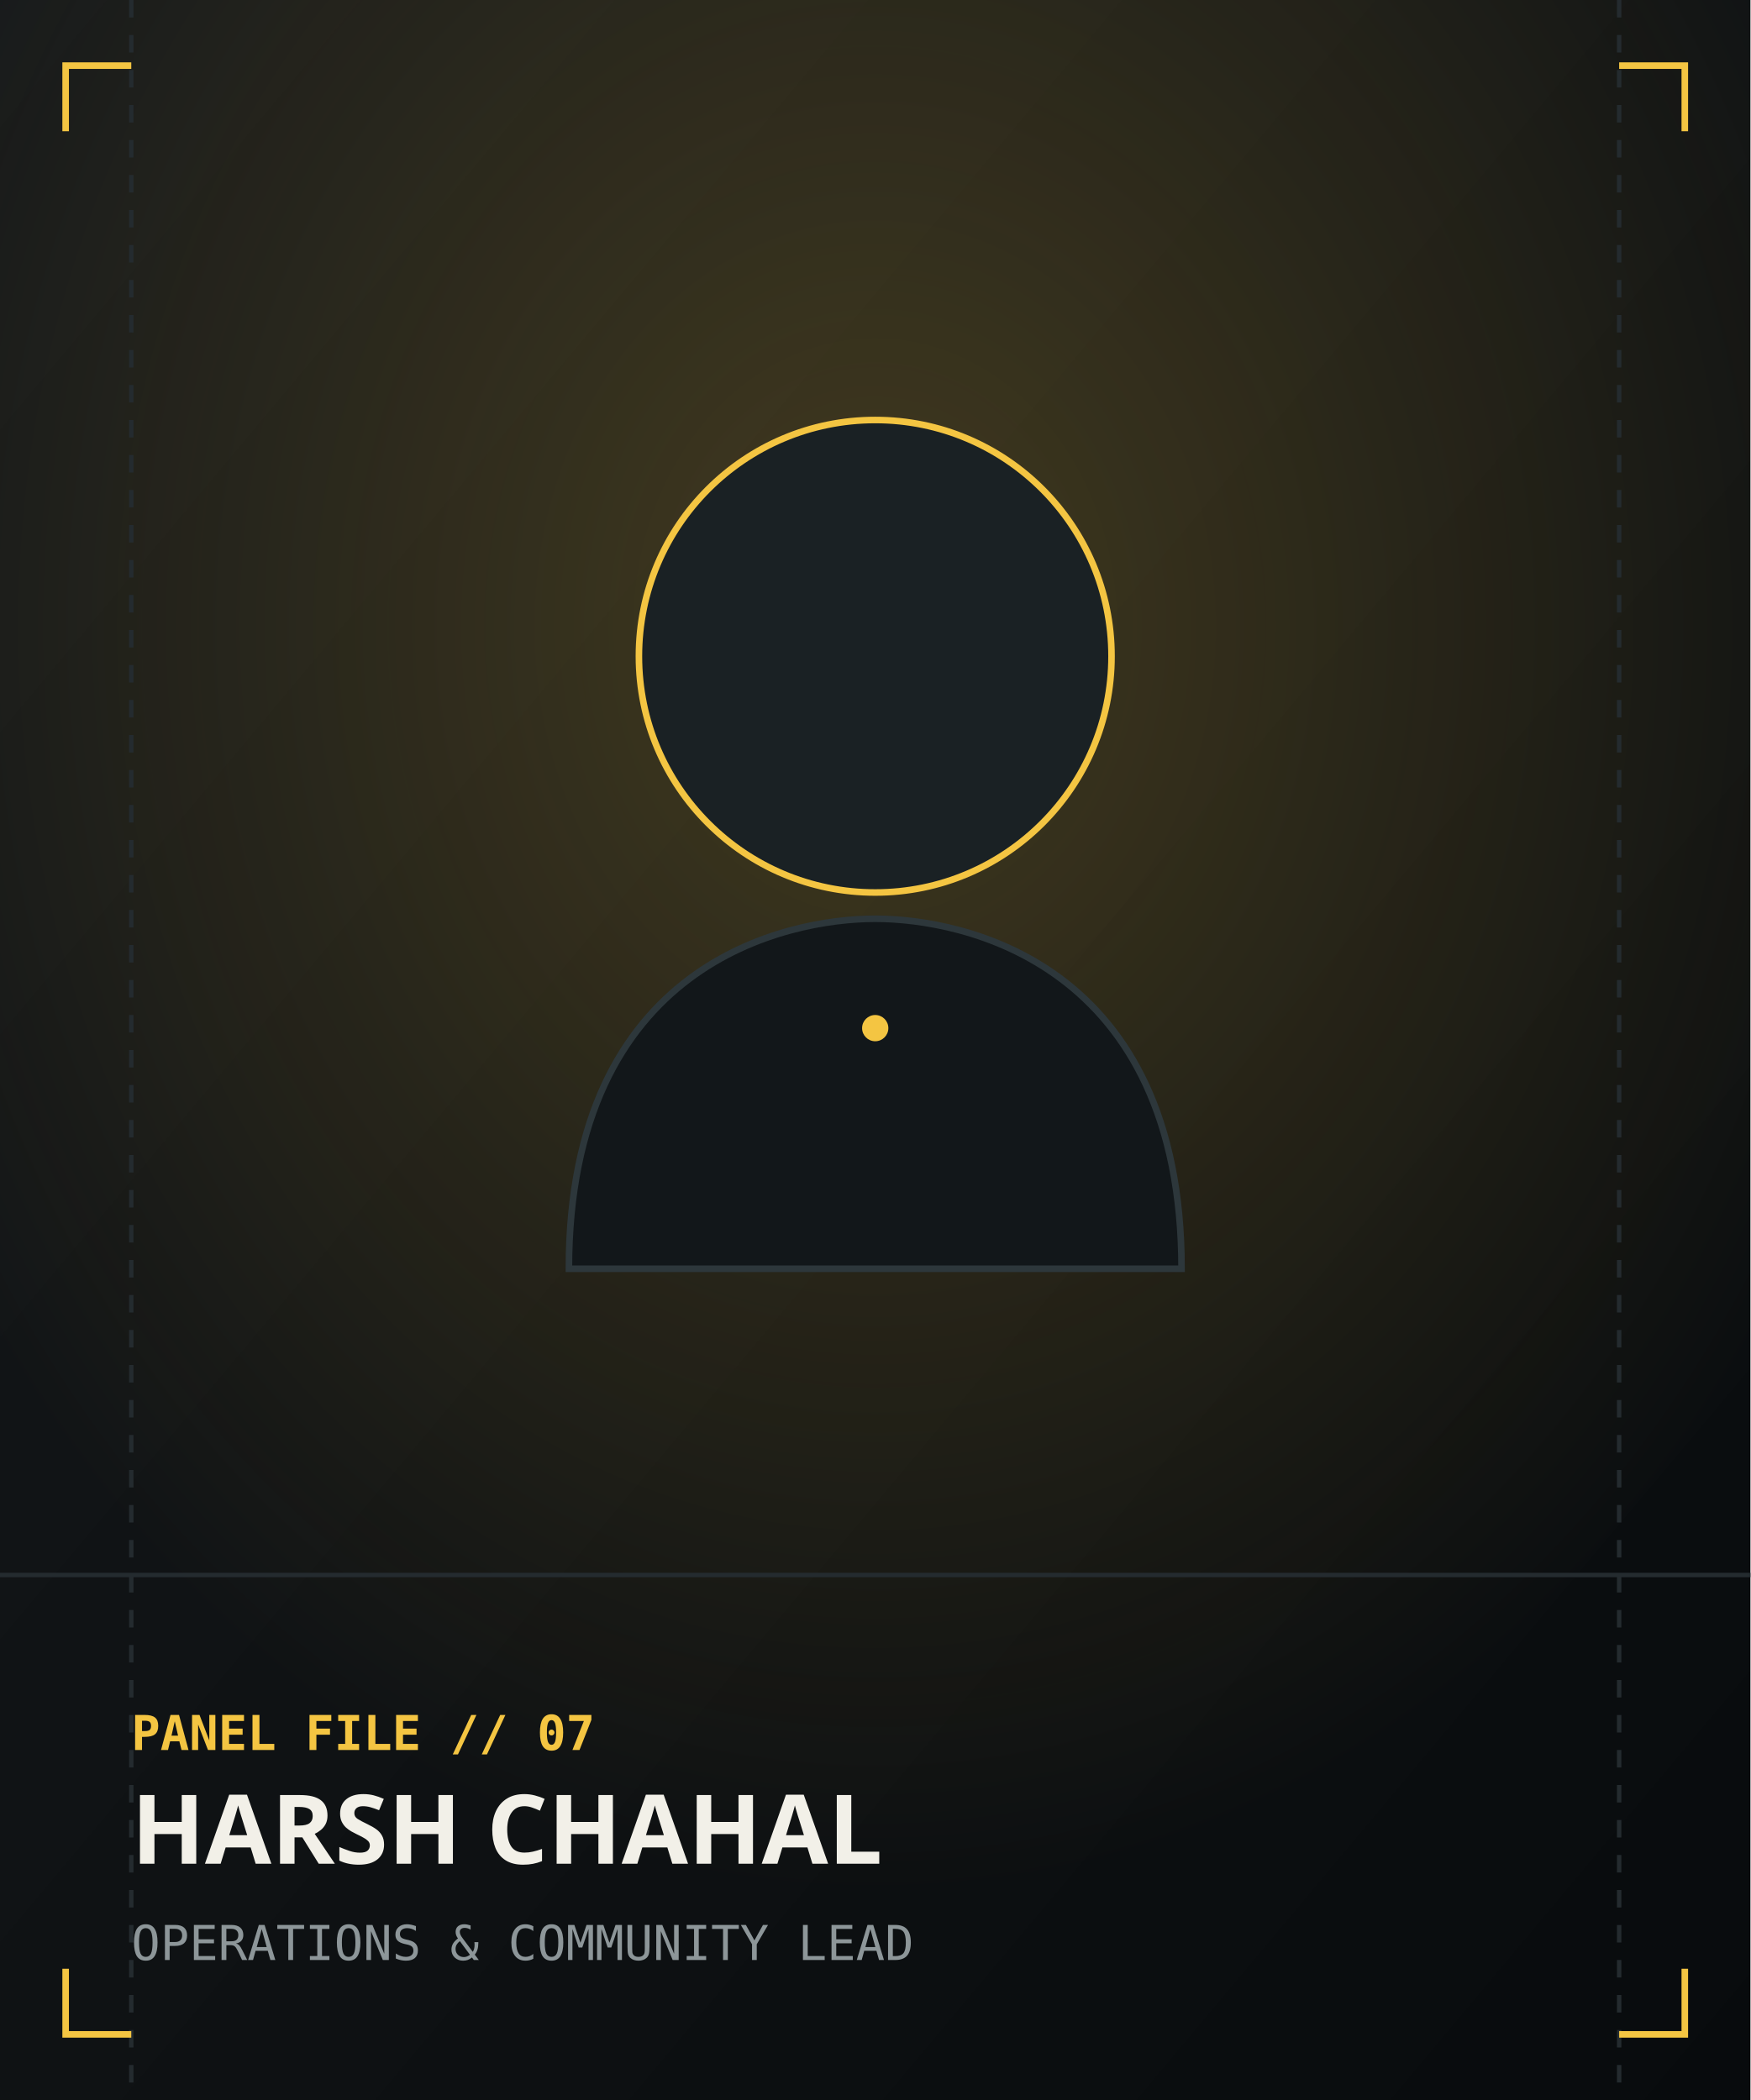
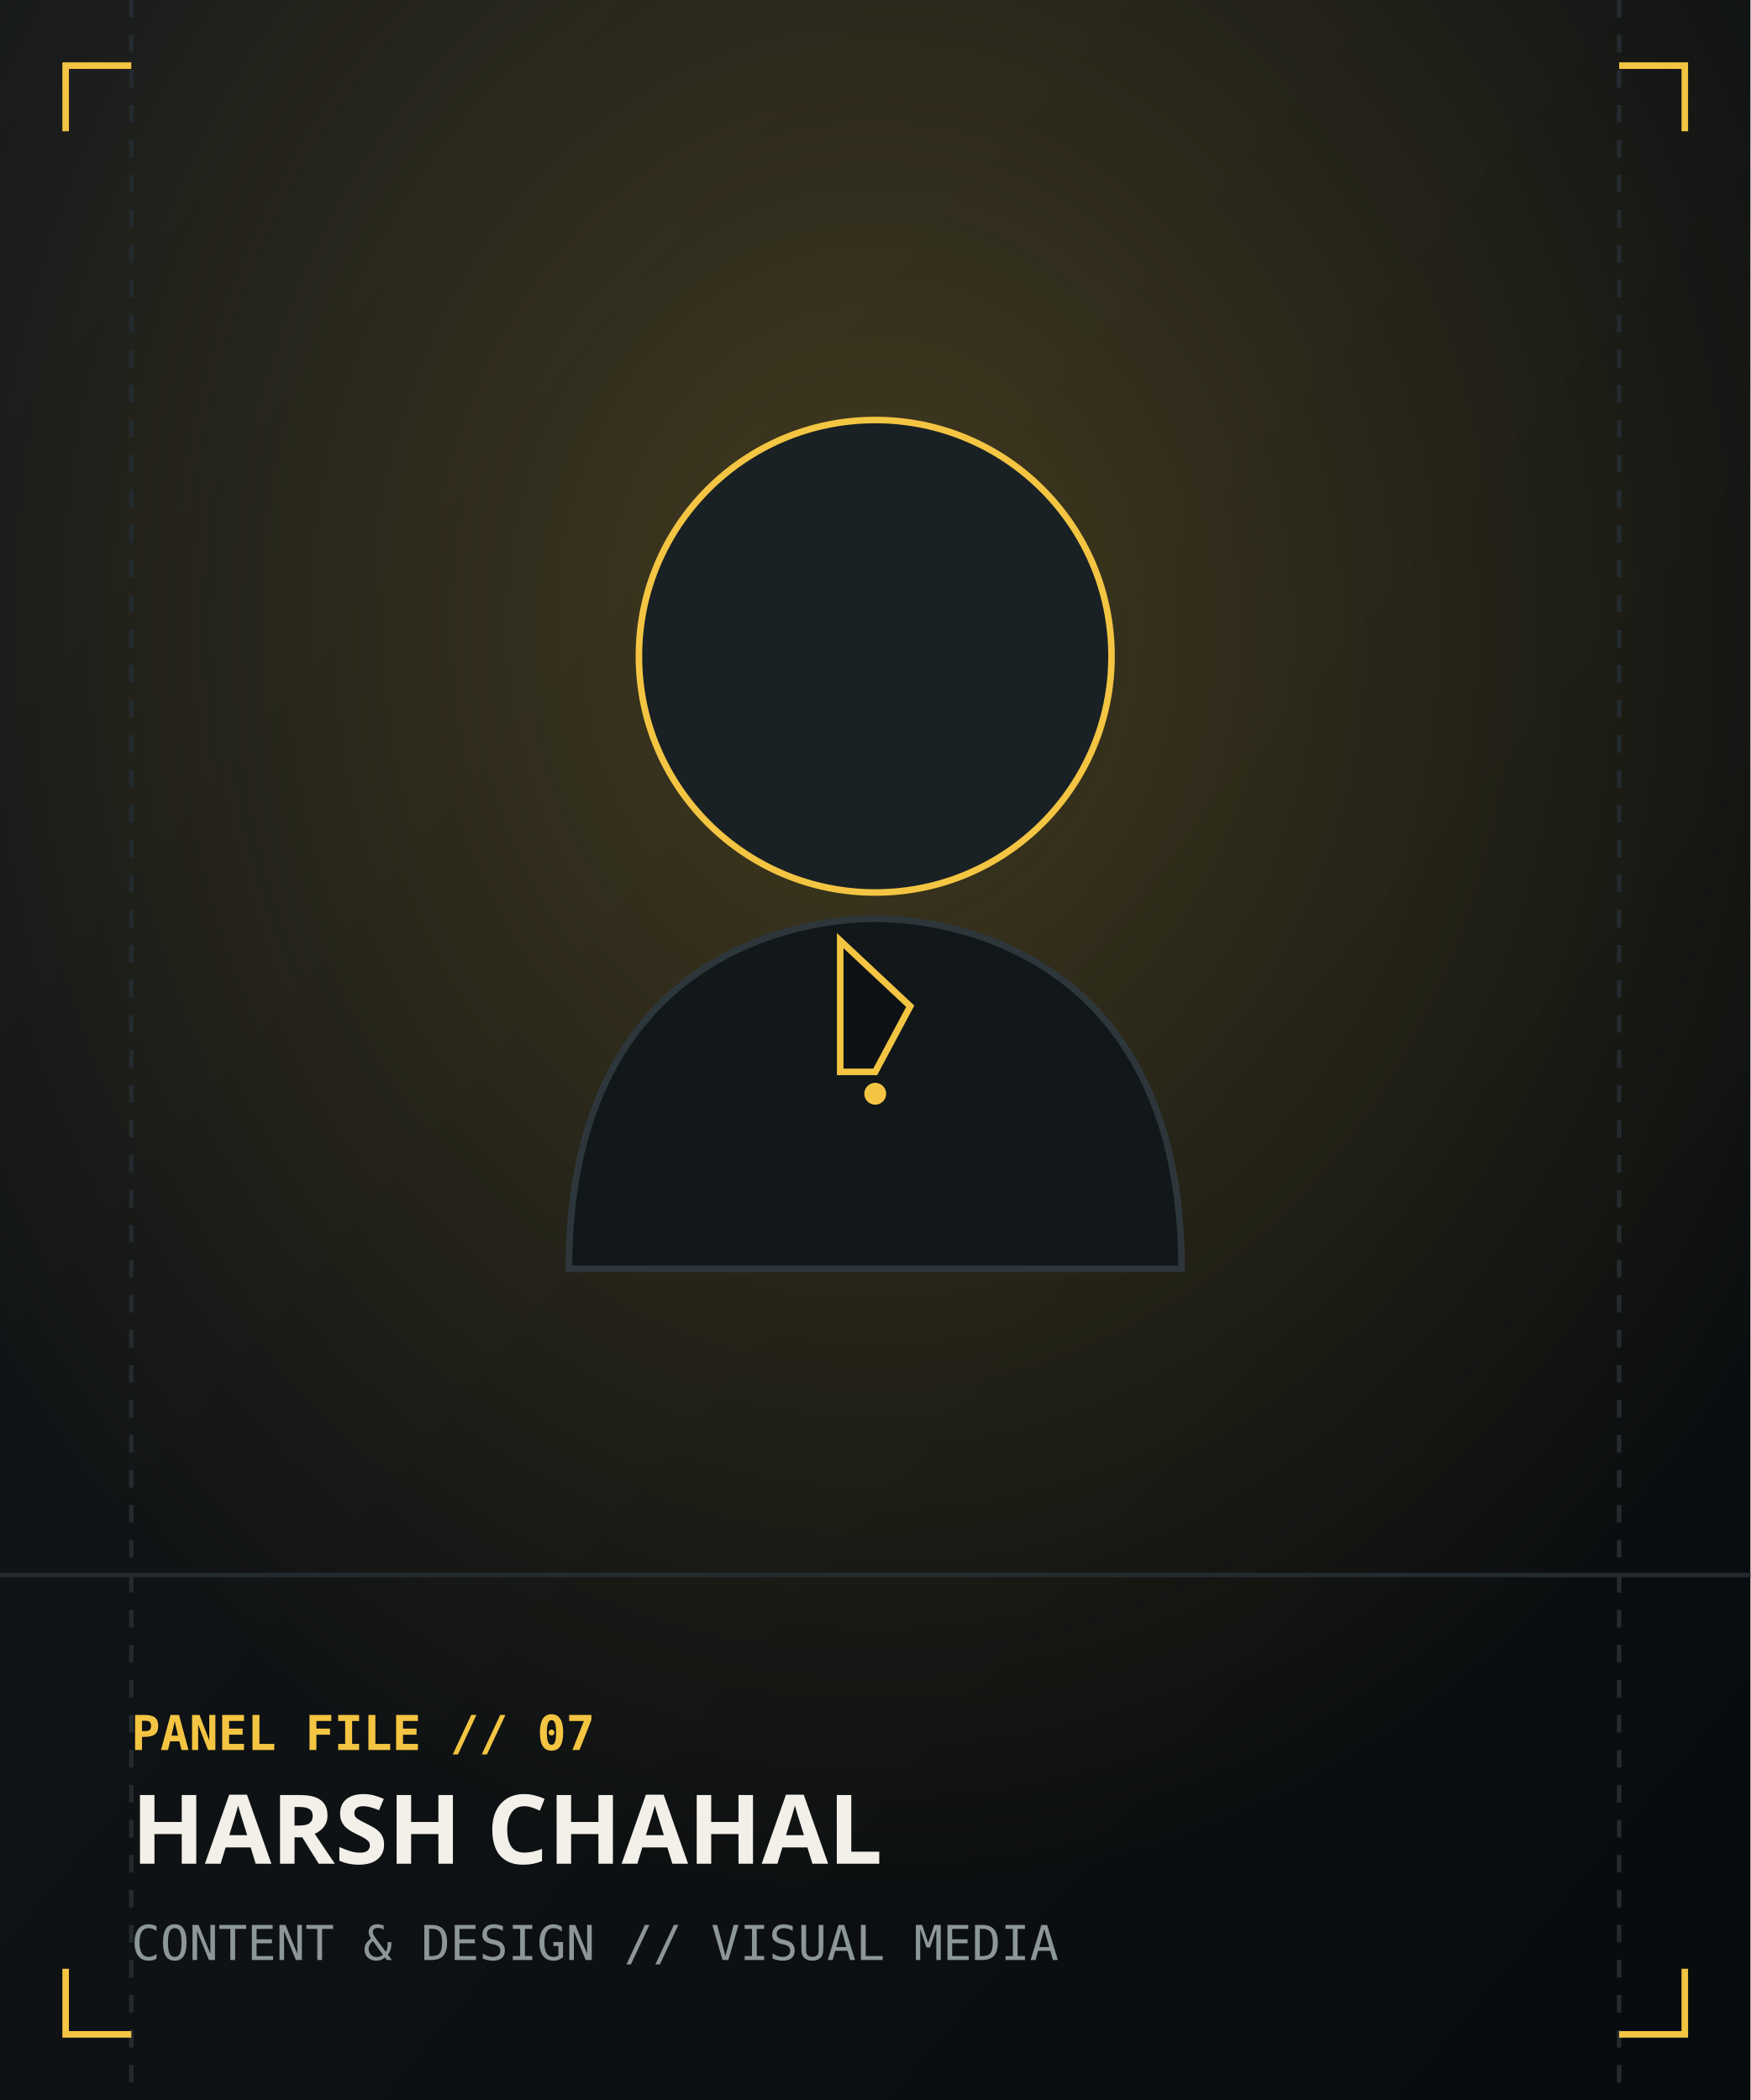
<svg xmlns="http://www.w3.org/2000/svg" viewBox="0 0 400 480" width="100%" height="100%">
  <defs>
    <linearGradient id="p-bg-harsh" x1="0%" y1="0%" x2="100%" y2="100%">
      <stop offset="0%" stop-color="#16191B" />
      <stop offset="100%" stop-color="#080B0D" />
    </linearGradient>
    <radialGradient id="p-glow-harsh" cx="50%" cy="30%" r="60%">
      <stop offset="0%" stop-color="#F4C542" stop-opacity="0.22" />
      <stop offset="100%" stop-color="#F4C542" stop-opacity="0" />
    </radialGradient>
  </defs>
  <rect width="400" height="480" fill="url(#p-bg-harsh)" />
  <rect width="400" height="480" fill="url(#p-glow-harsh)" />
  <g stroke="#242B2F" stroke-width="1">
    <line x1="30" y1="0" x2="30" y2="480" stroke-dasharray="4 4" />
    <line x1="370" y1="0" x2="370" y2="480" stroke-dasharray="4 4" />
    <line x1="0" y1="360" x2="400" y2="360" />
  </g>
  <g transform="translate(100, 70)">
    <circle cx="100" cy="80" r="54" fill="#1A2124" stroke="#F4C542" stroke-width="1.5" />
    <path d="M 30,220 C 30,150 80,140 100,140 C 120,140 170,150 170,220 Z" fill="#12171A" stroke="#2D373B" stroke-width="1.5" />
-     <circle cx="100" cy="165" r="3" fill="#F4C542" />
+     <path d="M 92,145 L 108,160 L 100,175 L 92,175 Z" fill="#0E1214" stroke="#F4C542" stroke-width="1.5" />
+     <circle cx="100" cy="180" r="2.5" fill="#F4C542" />
  </g>
  <g transform="translate(30, 380)">
    <text x="0" y="20" font-family="'JetBrains Mono', monospace" font-size="11" fill="#F4C542" font-weight="bold">PANEL FILE // 07</text>
    <text x="0" y="46" font-family="'Space Grotesk', sans-serif" font-size="22" font-weight="800" fill="#F2F0E8">HARSH CHAHAL</text>
-     <text x="0" y="68" font-family="'JetBrains Mono', monospace" font-size="11" fill="#8D9699">OPERATIONS &amp; COMMUNITY LEAD</text>
+     <text x="0" y="68" font-family="'JetBrains Mono', monospace" font-size="11" fill="#8D9699">CONTENT &amp; DESIGN // VISUAL MEDIA</text>
  </g>
  <g stroke="#F4C542" stroke-width="1.5" fill="none">
    <path d="M 15,30 L 15,15 L 30,15" />
    <path d="M 385,30 L 385,15 L 370,15" />
    <path d="M 15,450 L 15,465 L 30,465" />
    <path d="M 385,450 L 385,465 L 370,465" />
  </g>
</svg>
